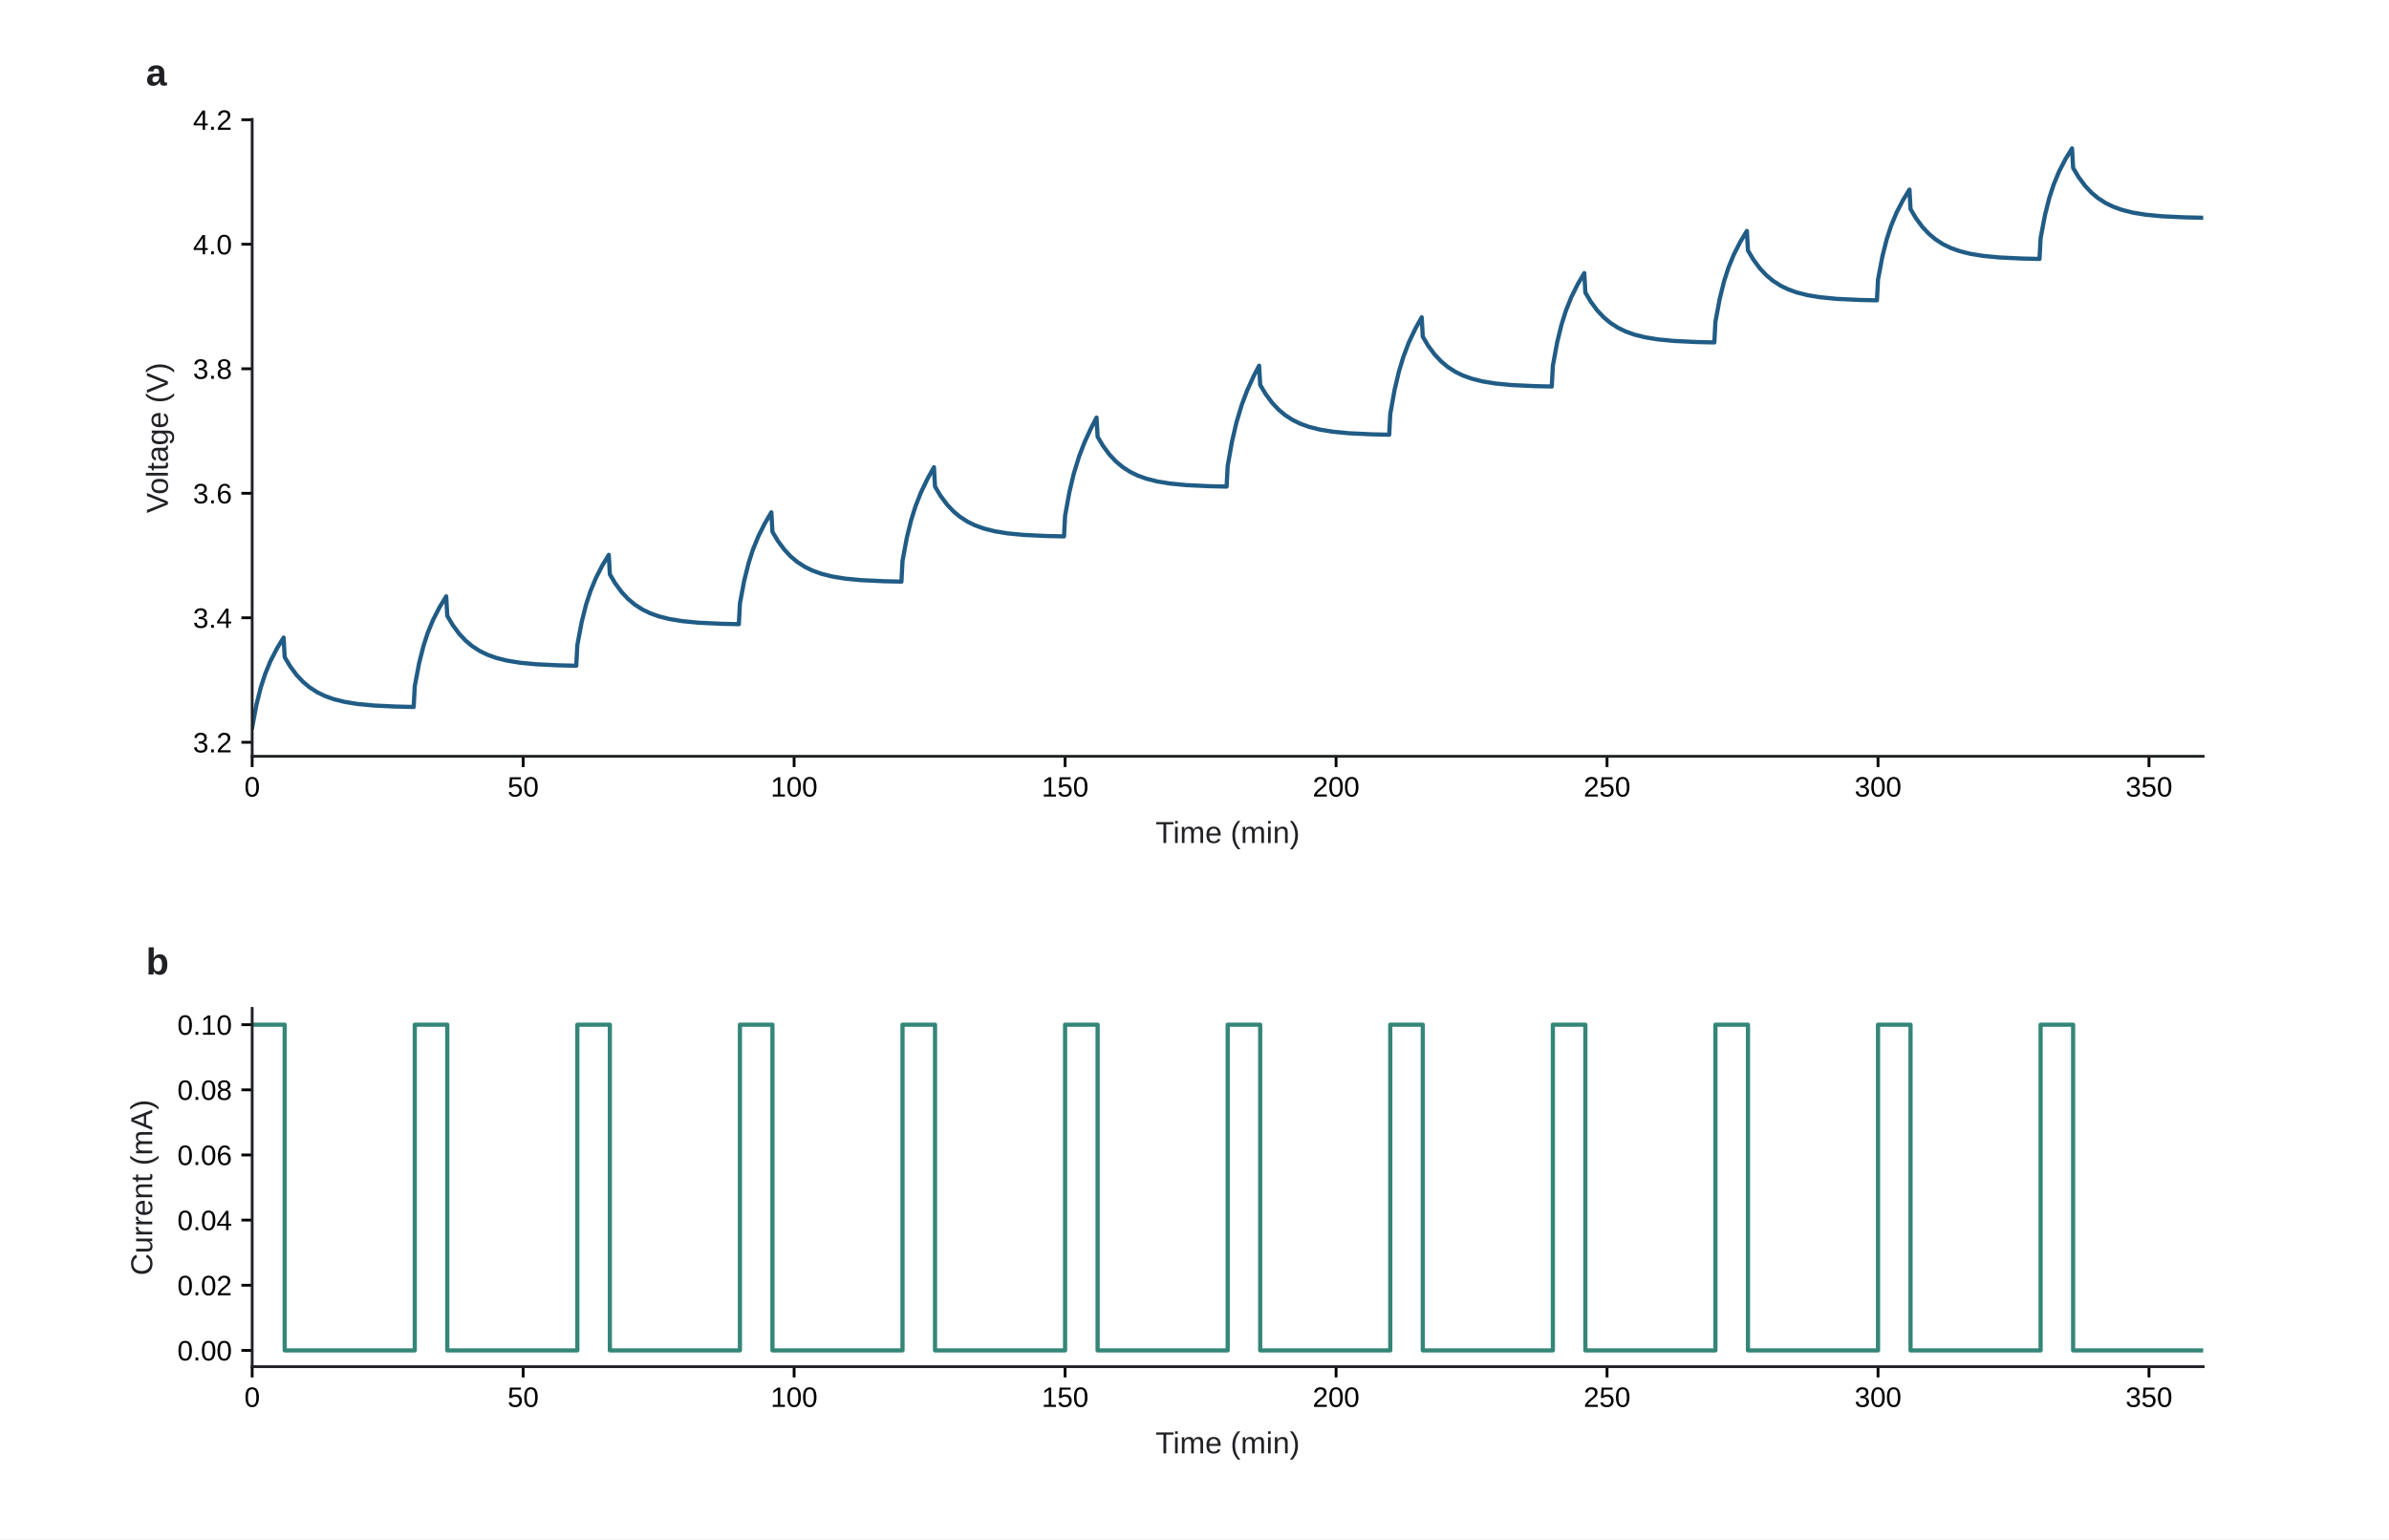
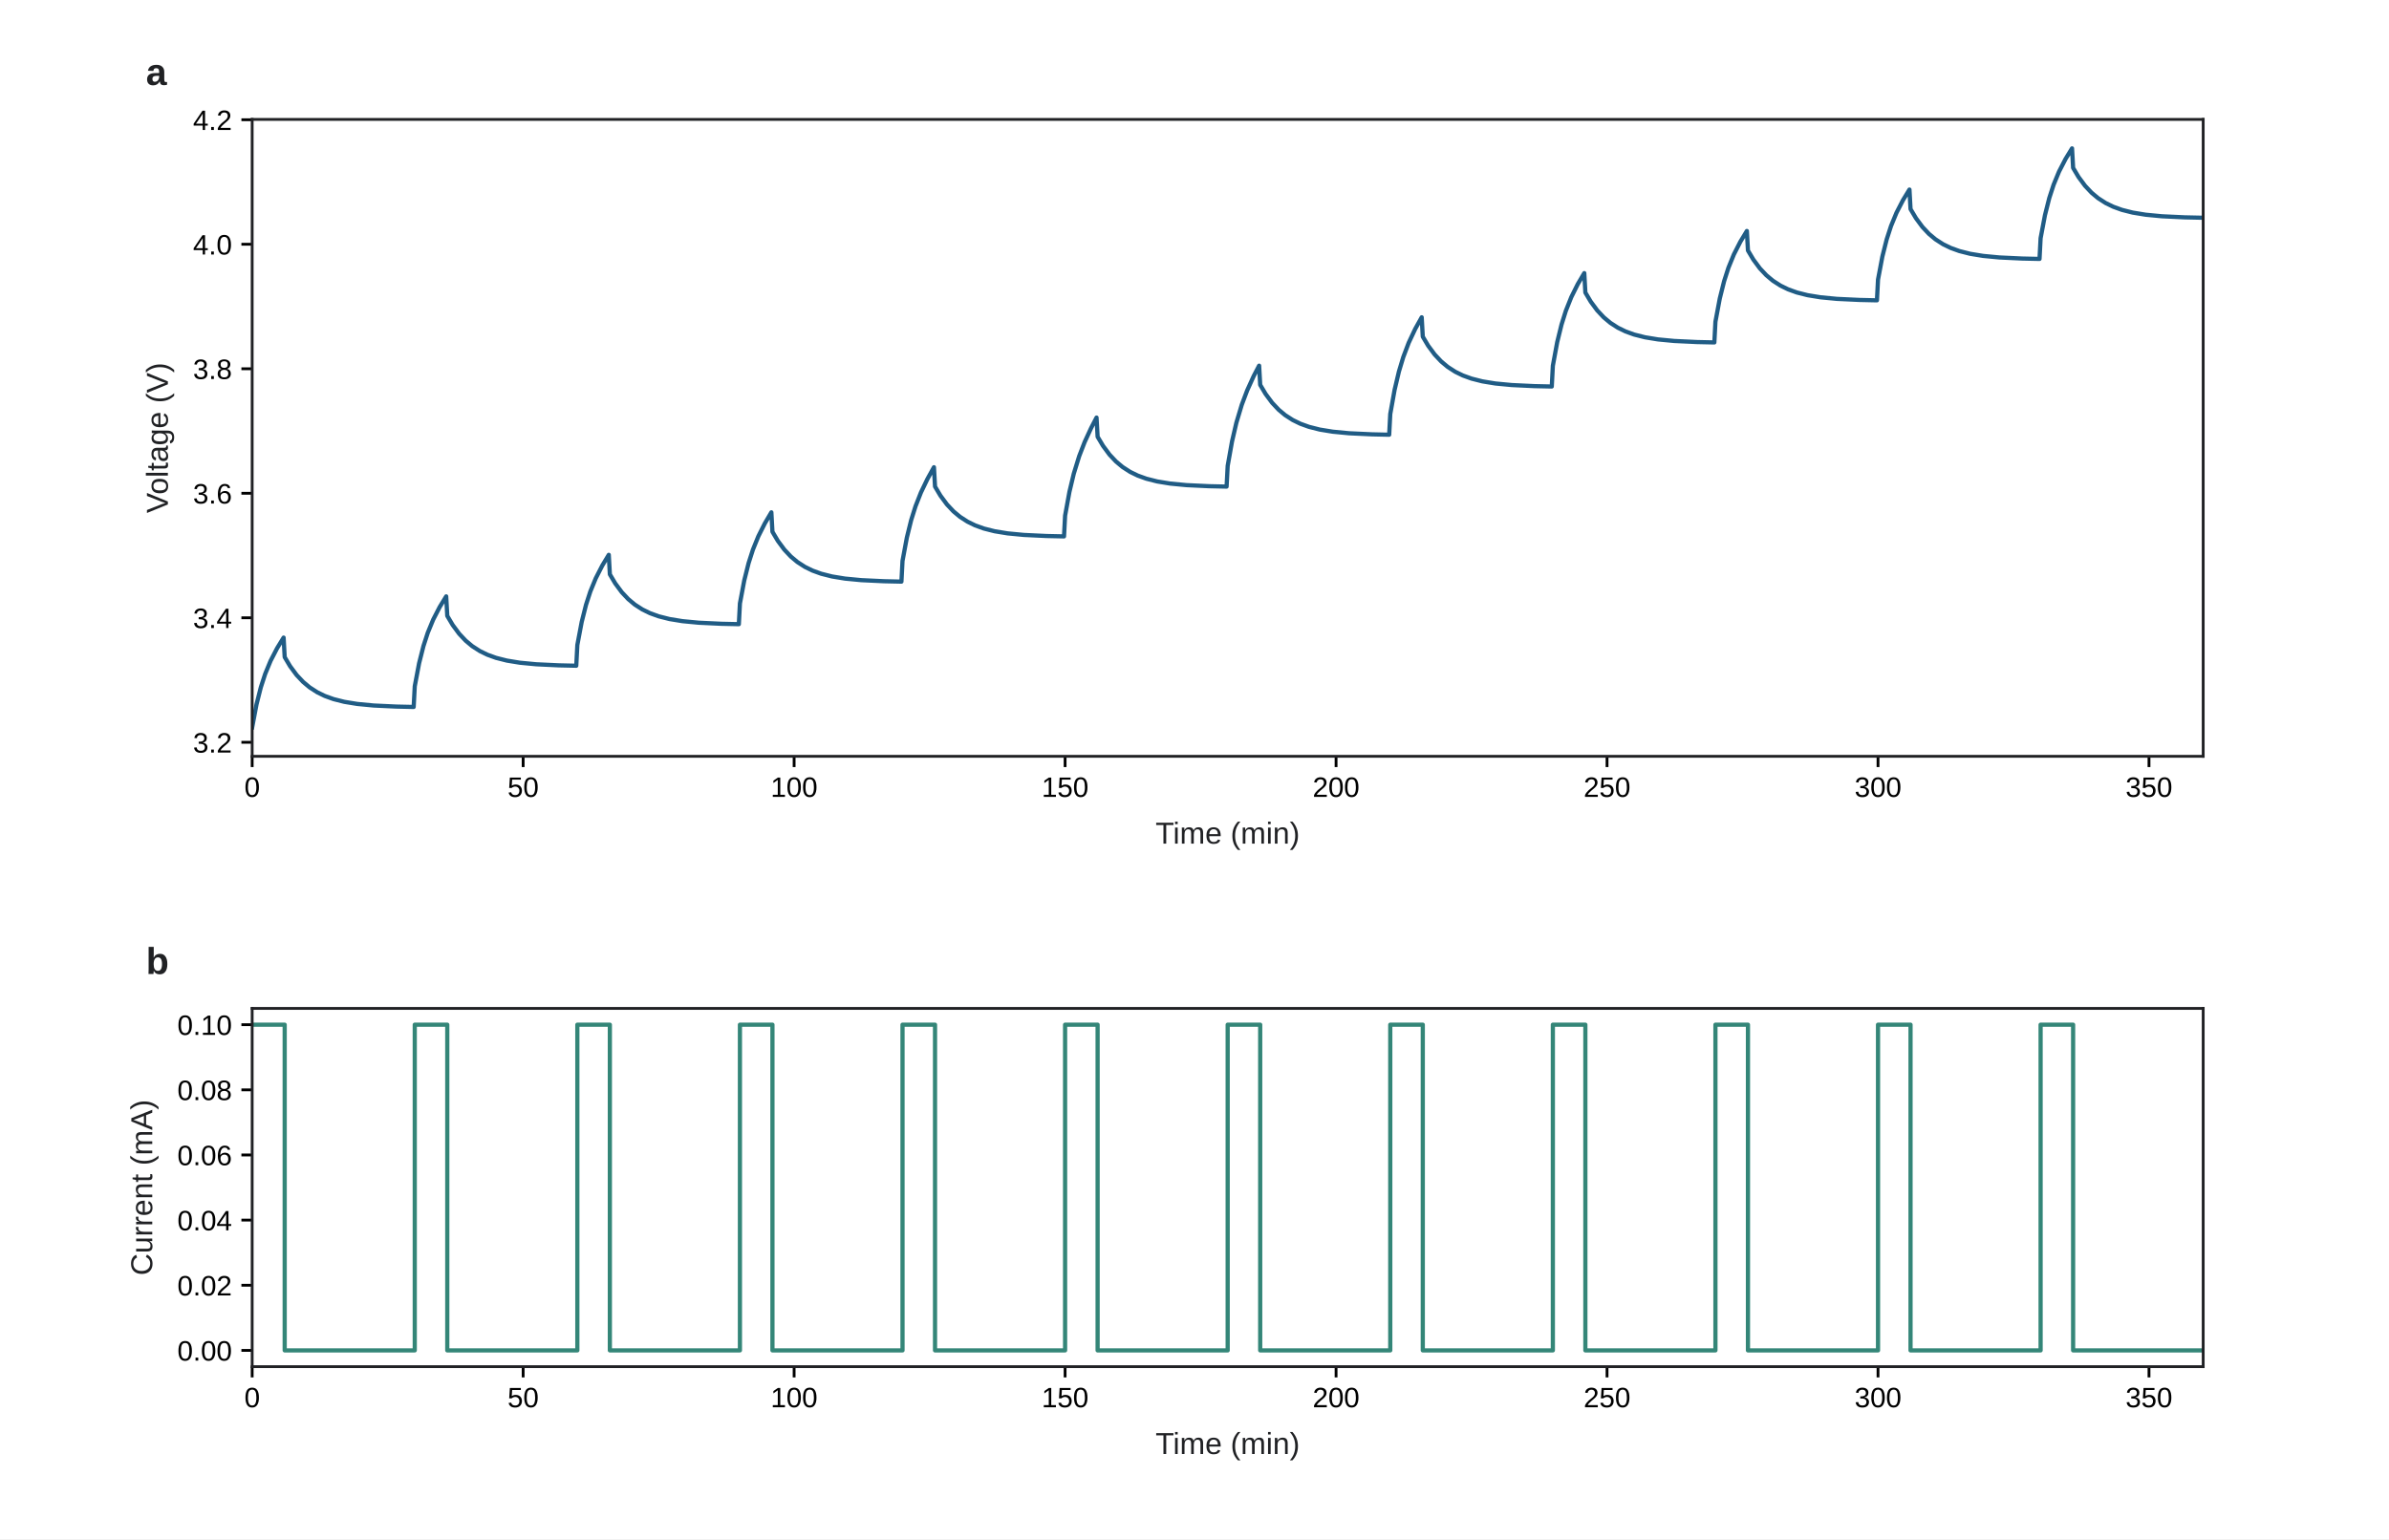
<svg xmlns="http://www.w3.org/2000/svg" xmlns:xlink="http://www.w3.org/1999/xlink" width="510.236pt" height="328.819pt" viewBox="0 0 510.236 328.819" version="1.1">
  <defs>
    <style type="text/css">*{stroke-linejoin: round; stroke-linecap: butt}</style>
  </defs>
  <g id="figure_1">
    <g id="patch_1">
      <path d="M 0 328.819  L 510.236 328.819  L 510.236 0  L 0 0  z " style="fill: #ffffff" />
    </g>
    <g id="axes_1">
      <g id="patch_2">
        <path d="M 53.858 161.575  L 470.551 161.575  L 470.551 25.512  L 53.858 25.512  z " style="fill: #ffffff" />
      </g>
      <g id="matplotlib.axis_1">
        <g id="xtick_1">
          <g id="line2d_1">
            <defs>
-               <path id="mb3bfec8f2f" d="M 0 0  L 0 2.3  " style="stroke: #000000; stroke-width: 0.6" />
+               <path id="mcdb034bc7c" d="M 0 0  L 0 2.3  " style="stroke: #000000; stroke-width: 0.6" />
            </defs>
            <g>
-               <use xlink:href="#mb3bfec8f2f" x="53.858" y="161.575" style="stroke: #000000; stroke-width: 0.6" />
+               <use xlink:href="#mcdb034bc7c" x="53.858" y="161.575" style="stroke: #000000; stroke-width: 0.6" />
            </g>
          </g>
          <g id="text_1">
-             <text style="font: 6px 'Arial'; text-anchor: middle" x="53.858" y="170.169" transform="rotate(-0 53.85827 170.1695)">0</text>
+             <text style="font-size: 6px; font-family: 'Arial'; text-anchor: middle" x="53.858" y="170.243" transform="rotate(-0 53.85827 170.243)">0</text>
          </g>
        </g>
        <g id="xtick_2">
          <g id="line2d_2">
            <g>
-               <use xlink:href="#mb3bfec8f2f" x="111.732" y="161.575" style="stroke: #000000; stroke-width: 0.6" />
+               <use xlink:href="#mcdb034bc7c" x="111.732" y="161.575" style="stroke: #000000; stroke-width: 0.6" />
            </g>
          </g>
          <g id="text_2">
-             <text style="font: 6px 'Arial'; text-anchor: middle" x="111.732" y="170.169" transform="rotate(-0 111.7323 170.1695)">50</text>
+             <text style="font-size: 6px; font-family: 'Arial'; text-anchor: middle" x="111.732" y="170.243" transform="rotate(-0 111.7323 170.243)">50</text>
          </g>
        </g>
        <g id="xtick_3">
          <g id="line2d_3">
            <g>
-               <use xlink:href="#mb3bfec8f2f" x="169.606" y="161.575" style="stroke: #000000; stroke-width: 0.6" />
+               <use xlink:href="#mcdb034bc7c" x="169.606" y="161.575" style="stroke: #000000; stroke-width: 0.6" />
            </g>
          </g>
          <g id="text_3">
-             <text style="font: 6px 'Arial'; text-anchor: middle" x="169.606" y="170.169" transform="rotate(-0 169.6063 170.1695)">100</text>
+             <text style="font-size: 6px; font-family: 'Arial'; text-anchor: middle" x="169.606" y="170.243" transform="rotate(-0 169.6063 170.243)">100</text>
          </g>
        </g>
        <g id="xtick_4">
          <g id="line2d_4">
            <g>
-               <use xlink:href="#mb3bfec8f2f" x="227.48" y="161.575" style="stroke: #000000; stroke-width: 0.6" />
+               <use xlink:href="#mcdb034bc7c" x="227.48" y="161.575" style="stroke: #000000; stroke-width: 0.6" />
            </g>
          </g>
          <g id="text_4">
-             <text style="font: 6px 'Arial'; text-anchor: middle" x="227.48" y="170.169" transform="rotate(-0 227.4803 170.1695)">150</text>
+             <text style="font-size: 6px; font-family: 'Arial'; text-anchor: middle" x="227.48" y="170.243" transform="rotate(-0 227.4803 170.243)">150</text>
          </g>
        </g>
        <g id="xtick_5">
          <g id="line2d_5">
            <g>
-               <use xlink:href="#mb3bfec8f2f" x="285.354" y="161.575" style="stroke: #000000; stroke-width: 0.6" />
+               <use xlink:href="#mcdb034bc7c" x="285.354" y="161.575" style="stroke: #000000; stroke-width: 0.6" />
            </g>
          </g>
          <g id="text_5">
-             <text style="font: 6px 'Arial'; text-anchor: middle" x="285.354" y="170.169" transform="rotate(-0 285.3543 170.1695)">200</text>
+             <text style="font-size: 6px; font-family: 'Arial'; text-anchor: middle" x="285.354" y="170.243" transform="rotate(-0 285.3543 170.243)">200</text>
          </g>
        </g>
        <g id="xtick_6">
          <g id="line2d_6">
            <g>
-               <use xlink:href="#mb3bfec8f2f" x="343.228" y="161.575" style="stroke: #000000; stroke-width: 0.6" />
+               <use xlink:href="#mcdb034bc7c" x="343.228" y="161.575" style="stroke: #000000; stroke-width: 0.6" />
            </g>
          </g>
          <g id="text_6">
-             <text style="font: 6px 'Arial'; text-anchor: middle" x="343.228" y="170.169" transform="rotate(-0 343.2283 170.1695)">250</text>
+             <text style="font-size: 6px; font-family: 'Arial'; text-anchor: middle" x="343.228" y="170.243" transform="rotate(-0 343.2283 170.243)">250</text>
          </g>
        </g>
        <g id="xtick_7">
          <g id="line2d_7">
            <g>
-               <use xlink:href="#mb3bfec8f2f" x="401.102" y="161.575" style="stroke: #000000; stroke-width: 0.6" />
+               <use xlink:href="#mcdb034bc7c" x="401.102" y="161.575" style="stroke: #000000; stroke-width: 0.6" />
            </g>
          </g>
          <g id="text_7">
-             <text style="font: 6px 'Arial'; text-anchor: middle" x="401.102" y="170.169" transform="rotate(-0 401.1024 170.1695)">300</text>
+             <text style="font-size: 6px; font-family: 'Arial'; text-anchor: middle" x="401.102" y="170.243" transform="rotate(-0 401.1024 170.243)">300</text>
          </g>
        </g>
        <g id="xtick_8">
          <g id="line2d_8">
            <g>
-               <use xlink:href="#mb3bfec8f2f" x="458.976" y="161.575" style="stroke: #000000; stroke-width: 0.6" />
+               <use xlink:href="#mcdb034bc7c" x="458.976" y="161.575" style="stroke: #000000; stroke-width: 0.6" />
            </g>
          </g>
          <g id="text_8">
-             <text style="font: 6px 'Arial'; text-anchor: middle" x="458.976" y="170.169" transform="rotate(-0 458.9764 170.1695)">350</text>
+             <text style="font-size: 6px; font-family: 'Arial'; text-anchor: middle" x="458.976" y="170.243" transform="rotate(-0 458.9764 170.243)">350</text>
          </g>
        </g>
        <g id="text_9">
-           <text style="fill: #202124; font: 6.5px 'Arial'; text-anchor: middle" x="262.205" y="180.094" transform="rotate(-0 262.2047 180.0938)">Time (min)</text>
+           <text style="font-size: 6.5px; font-family: 'Arial'; text-anchor: middle; fill: #202124" x="262.205" y="180.238" transform="rotate(-0 262.2047 180.2378)">Time (min)</text>
        </g>
      </g>
      <g id="matplotlib.axis_2">
        <g id="ytick_1">
          <g id="line2d_9">
            <defs>
-               <path id="m5981d18e44" d="M 0 0  L -2.3 0  " style="stroke: #000000; stroke-width: 0.6" />
+               <path id="m01979f5789" d="M 0 0  L -2.3 0  " style="stroke: #000000; stroke-width: 0.6" />
            </defs>
            <g>
-               <use xlink:href="#m5981d18e44" x="53.858" y="158.586" style="stroke: #000000; stroke-width: 0.6" />
+               <use xlink:href="#m01979f5789" x="53.858" y="158.586" style="stroke: #000000; stroke-width: 0.6" />
            </g>
          </g>
          <g id="text_10">
-             <text style="font: 6px 'Arial'; text-anchor: end" x="49.558" y="160.733" transform="rotate(-0 49.55827 160.7335)">3.2</text>
+             <text style="font-size: 6px; font-family: 'Arial'; text-anchor: end" x="49.558" y="160.77" transform="rotate(-0 49.55827 160.7702)">3.2</text>
          </g>
        </g>
        <g id="ytick_2">
          <g id="line2d_10">
            <g>
-               <use xlink:href="#m5981d18e44" x="53.858" y="131.986" style="stroke: #000000; stroke-width: 0.6" />
+               <use xlink:href="#m01979f5789" x="53.858" y="131.986" style="stroke: #000000; stroke-width: 0.6" />
            </g>
          </g>
          <g id="text_11">
-             <text style="font: 6px 'Arial'; text-anchor: end" x="49.558" y="134.133" transform="rotate(-0 49.55827 134.1334)">3.4</text>
+             <text style="font-size: 6px; font-family: 'Arial'; text-anchor: end" x="49.558" y="134.17" transform="rotate(-0 49.55827 134.1701)">3.4</text>
          </g>
        </g>
        <g id="ytick_3">
          <g id="line2d_11">
            <g>
-               <use xlink:href="#m5981d18e44" x="53.858" y="105.386" style="stroke: #000000; stroke-width: 0.6" />
+               <use xlink:href="#m01979f5789" x="53.858" y="105.386" style="stroke: #000000; stroke-width: 0.6" />
            </g>
          </g>
          <g id="text_12">
-             <text style="font: 6px 'Arial'; text-anchor: end" x="49.558" y="107.533" transform="rotate(-0 49.55827 107.5333)">3.6</text>
+             <text style="font-size: 6px; font-family: 'Arial'; text-anchor: end" x="49.558" y="107.57" transform="rotate(-0 49.55827 107.57)">3.6</text>
          </g>
        </g>
        <g id="ytick_4">
          <g id="line2d_12">
            <g>
-               <use xlink:href="#m5981d18e44" x="53.858" y="78.786" style="stroke: #000000; stroke-width: 0.6" />
+               <use xlink:href="#m01979f5789" x="53.858" y="78.786" style="stroke: #000000; stroke-width: 0.6" />
            </g>
          </g>
          <g id="text_13">
-             <text style="font: 6px 'Arial'; text-anchor: end" x="49.558" y="80.933" transform="rotate(-0 49.55827 80.93315)">3.8</text>
+             <text style="font-size: 6px; font-family: 'Arial'; text-anchor: end" x="49.558" y="80.97" transform="rotate(-0 49.55827 80.96989)">3.8</text>
          </g>
        </g>
        <g id="ytick_5">
          <g id="line2d_13">
            <g>
-               <use xlink:href="#m5981d18e44" x="53.858" y="52.186" style="stroke: #000000; stroke-width: 0.6" />
+               <use xlink:href="#m01979f5789" x="53.858" y="52.186" style="stroke: #000000; stroke-width: 0.6" />
            </g>
          </g>
          <g id="text_14">
-             <text style="font: 6px 'Arial'; text-anchor: end" x="49.558" y="54.333" transform="rotate(-0 49.55827 54.33304)">4.0</text>
+             <text style="font-size: 6px; font-family: 'Arial'; text-anchor: end" x="49.558" y="54.37" transform="rotate(-0 49.55827 54.36978)">4.0</text>
          </g>
        </g>
        <g id="ytick_6">
          <g id="line2d_14">
            <g>
-               <use xlink:href="#m5981d18e44" x="53.858" y="25.586" style="stroke: #000000; stroke-width: 0.6" />
+               <use xlink:href="#m01979f5789" x="53.858" y="25.586" style="stroke: #000000; stroke-width: 0.6" />
            </g>
          </g>
          <g id="text_15">
-             <text style="font: 6px 'Arial'; text-anchor: end" x="49.558" y="27.733" transform="rotate(-0 49.55827 27.73293)">4.2</text>
+             <text style="font-size: 6px; font-family: 'Arial'; text-anchor: end" x="49.558" y="27.77" transform="rotate(-0 49.55827 27.76967)">4.2</text>
          </g>
        </g>
        <g id="text_16">
-           <text style="fill: #202124; font: 6.5px 'Arial'; text-anchor: middle" x="35.85" y="93.543" transform="rotate(-90 35.85022 93.54331)">Voltage (V)</text>
+           <text style="font-size: 6.5px; font-family: 'Arial'; text-anchor: middle; fill: #202124" x="35.85" y="93.543" transform="rotate(-90 35.85022 93.54331)">Voltage (V)</text>
        </g>
      </g>
      <g id="line2d_15">
-         <path d="M 53.858 155.39  L 54.784 150.492  L 55.71 146.822  L 56.636 143.976  L 57.794 141.172  L 59.183 138.483  L 60.572 136.213  L 60.803 140.383  L 61.961 142.33  L 63.35 144.206  L 64.739 145.683  L 66.128 146.844  L 67.748 147.889  L 69.369 148.68  L 71.22 149.349  L 73.535 149.935  L 76.313 150.388  L 79.786 150.721  L 84.647 150.95  L 88.351 151.033  L 88.583 146.603  L 89.509 141.703  L 90.435 138.032  L 91.361 135.183  L 92.518 132.376  L 93.907 129.682  L 95.296 127.406  L 95.528 131.574  L 96.685 133.521  L 98.074 135.398  L 99.463 136.874  L 100.852 138.035  L 102.472 139.081  L 104.093 139.871  L 105.945 140.541  L 108.26 141.126  L 111.038 141.58  L 114.51 141.912  L 119.372 142.142  L 123.076 142.224  L 123.307 137.794  L 124.233 132.889  L 125.159 129.212  L 126.085 126.356  L 127.243 123.538  L 128.631 120.828  L 130.02 118.532  L 130.252 122.696  L 131.409 124.644  L 132.798 126.52  L 134.187 127.996  L 135.576 129.158  L 137.197 130.203  L 138.817 130.993  L 140.669 131.663  L 142.984 132.248  L 145.762 132.702  L 149.235 133.034  L 154.096 133.264  L 157.8 133.346  L 158.031 128.916  L 158.957 123.995  L 159.883 120.298  L 160.809 117.419  L 161.967 114.568  L 163.356 111.808  L 164.745 109.451  L 164.976 113.604  L 166.134 115.552  L 167.523 117.428  L 168.912 118.904  L 170.301 120.066  L 171.921 121.111  L 173.542 121.901  L 175.394 122.571  L 177.709 123.156  L 180.487 123.61  L 183.959 123.942  L 188.82 124.172  L 192.524 124.255  L 192.756 119.825  L 193.682 114.853  L 194.608 111.099  L 195.534 108.157  L 196.691 105.213  L 198.08 102.324  L 199.469 99.817  L 199.701 103.943  L 200.858 105.89  L 202.247 107.767  L 203.636 109.243  L 205.025 110.404  L 206.646 111.45  L 208.266 112.24  L 210.118 112.91  L 212.433 113.495  L 215.211 113.949  L 218.683 114.281  L 223.545 114.511  L 227.249 114.593  L 227.48 110.163  L 228.406 105.078  L 229.332 101.202  L 230.49 97.453  L 231.647 94.461  L 233.036 91.447  L 234.194 89.209  L 234.425 93.303  L 235.583 95.25  L 236.972 97.127  L 238.361 98.603  L 239.75 99.764  L 241.37 100.81  L 242.991 101.6  L 244.843 102.27  L 247.157 102.855  L 249.935 103.309  L 253.408 103.641  L 258.269 103.871  L 261.973 103.953  L 262.205 99.523  L 263.131 94.315  L 264.057 90.329  L 265.214 86.469  L 266.372 83.4  L 267.761 80.345  L 268.918 78.12  L 269.15 82.222  L 270.307 84.169  L 271.696 86.045  L 273.085 87.522  L 274.474 88.683  L 276.094 89.728  L 277.715 90.519  L 279.567 91.188  L 281.882 91.774  L 284.66 92.227  L 288.132 92.56  L 292.994 92.789  L 296.698 92.872  L 296.929 88.442  L 297.855 83.28  L 298.781 79.365  L 299.707 76.293  L 300.865 73.234  L 302.254 70.278  L 303.643 67.785  L 303.874 71.921  L 305.031 73.868  L 306.42 75.745  L 307.809 77.221  L 309.198 78.382  L 310.819 79.428  L 312.439 80.218  L 314.291 80.887  L 316.606 81.473  L 319.384 81.927  L 322.857 82.259  L 327.718 82.489  L 331.422 82.571  L 331.654 78.141  L 332.58 73.117  L 333.506 69.338  L 334.431 66.395  L 335.589 63.488  L 336.978 60.697  L 338.367 58.346  L 338.598 62.504  L 339.756 64.451  L 341.145 66.328  L 342.534 67.804  L 343.923 68.965  L 345.543 70.011  L 347.164 70.801  L 349.016 71.471  L 351.331 72.056  L 354.109 72.51  L 357.581 72.842  L 362.443 73.072  L 366.146 73.154  L 366.378 68.724  L 367.304 63.782  L 368.23 60.075  L 369.156 57.197  L 370.313 54.359  L 371.702 51.638  L 373.091 49.344  L 373.323 53.51  L 374.48 55.458  L 375.869 57.334  L 377.258 58.81  L 378.647 59.972  L 380.268 61.017  L 381.888 61.807  L 383.74 62.477  L 386.055 63.062  L 388.833 63.516  L 392.306 63.848  L 397.167 64.078  L 400.871 64.161  L 401.102 59.731  L 402.028 54.819  L 402.954 51.138  L 403.88 48.283  L 405.038 45.469  L 406.427 42.771  L 407.816 40.496  L 408.047 44.665  L 409.205 46.612  L 410.594 48.489  L 411.983 49.965  L 413.372 51.126  L 414.992 52.172  L 416.613 52.962  L 418.465 53.631  L 420.78 54.217  L 423.557 54.671  L 427.03 55.003  L 431.891 55.233  L 435.595 55.315  L 435.827 50.885  L 436.753 45.983  L 437.679 42.311  L 438.605 39.463  L 439.762 36.657  L 441.151 33.966  L 442.54 31.696  L 442.772 35.866  L 443.929 37.814  L 445.318 39.69  L 446.707 41.166  L 448.096 42.328  L 449.717 43.373  L 451.337 44.163  L 453.189 44.833  L 455.504 45.418  L 458.282 45.872  L 461.754 46.204  L 466.616 46.434  L 470.551 46.52  L 470.551 46.52  " clip-path="url(#paf73c6182d)" style="fill: none; stroke: #205c85; stroke-width: 0.9; stroke-linecap: square" />
+         <path d="M 53.858 155.39  L 54.784 150.492  L 55.71 146.822  L 56.636 143.976  L 57.794 141.172  L 59.183 138.483  L 60.572 136.213  L 60.803 140.383  L 61.961 142.33  L 63.35 144.206  L 64.739 145.683  L 66.128 146.844  L 67.748 147.889  L 69.369 148.68  L 71.22 149.349  L 73.535 149.935  L 76.313 150.388  L 79.786 150.721  L 84.647 150.95  L 88.351 151.033  L 88.583 146.603  L 89.509 141.703  L 90.435 138.032  L 91.361 135.183  L 92.518 132.376  L 93.907 129.682  L 95.296 127.406  L 95.528 131.574  L 96.685 133.521  L 98.074 135.398  L 99.463 136.874  L 100.852 138.035  L 102.472 139.081  L 104.093 139.871  L 105.945 140.541  L 108.26 141.126  L 111.038 141.58  L 114.51 141.912  L 119.372 142.142  L 123.076 142.224  L 123.307 137.794  L 124.233 132.889  L 125.159 129.212  L 126.085 126.356  L 127.243 123.538  L 128.631 120.828  L 130.02 118.532  L 130.252 122.696  L 131.409 124.644  L 132.798 126.52  L 134.187 127.996  L 135.576 129.158  L 137.197 130.203  L 138.817 130.993  L 140.669 131.663  L 142.984 132.248  L 145.762 132.702  L 149.235 133.034  L 154.096 133.264  L 157.8 133.346  L 158.031 128.916  L 158.957 123.995  L 159.883 120.298  L 160.809 117.419  L 161.967 114.568  L 163.356 111.808  L 164.745 109.451  L 164.976 113.604  L 166.134 115.552  L 167.523 117.428  L 168.912 118.904  L 170.301 120.066  L 171.921 121.111  L 173.542 121.901  L 175.394 122.571  L 177.709 123.156  L 180.487 123.61  L 183.959 123.942  L 188.82 124.172  L 192.524 124.255  L 192.756 119.825  L 193.682 114.853  L 194.608 111.099  L 195.534 108.157  L 196.691 105.213  L 198.08 102.324  L 199.469 99.817  L 199.701 103.943  L 200.858 105.89  L 202.247 107.767  L 203.636 109.243  L 205.025 110.404  L 206.646 111.45  L 208.266 112.24  L 210.118 112.91  L 212.433 113.495  L 215.211 113.949  L 218.683 114.281  L 223.545 114.511  L 227.249 114.593  L 227.48 110.163  L 228.406 105.078  L 229.332 101.202  L 230.49 97.453  L 231.647 94.461  L 233.036 91.447  L 234.194 89.209  L 234.425 93.303  L 235.583 95.25  L 236.972 97.127  L 238.361 98.603  L 239.75 99.764  L 241.37 100.81  L 242.991 101.6  L 244.843 102.27  L 247.157 102.855  L 249.935 103.309  L 253.408 103.641  L 258.269 103.871  L 261.973 103.953  L 262.205 99.523  L 263.131 94.315  L 264.057 90.329  L 265.214 86.469  L 266.372 83.4  L 267.761 80.345  L 268.918 78.12  L 269.15 82.222  L 270.307 84.169  L 271.696 86.045  L 273.085 87.522  L 274.474 88.683  L 276.094 89.728  L 277.715 90.519  L 279.567 91.188  L 281.882 91.774  L 284.66 92.227  L 288.132 92.56  L 292.994 92.789  L 296.698 92.872  L 296.929 88.442  L 297.855 83.28  L 298.781 79.365  L 299.707 76.293  L 300.865 73.234  L 302.254 70.278  L 303.643 67.785  L 303.874 71.921  L 305.031 73.868  L 306.42 75.745  L 307.809 77.221  L 309.198 78.382  L 310.819 79.428  L 312.439 80.218  L 314.291 80.887  L 316.606 81.473  L 319.384 81.927  L 322.857 82.259  L 327.718 82.489  L 331.422 82.571  L 331.654 78.141  L 332.58 73.117  L 333.506 69.338  L 334.431 66.395  L 335.589 63.488  L 336.978 60.697  L 338.367 58.346  L 338.598 62.504  L 339.756 64.451  L 341.145 66.328  L 342.534 67.804  L 343.923 68.965  L 345.543 70.011  L 347.164 70.801  L 349.016 71.471  L 351.331 72.056  L 354.109 72.51  L 357.581 72.842  L 362.443 73.072  L 366.146 73.154  L 366.378 68.724  L 367.304 63.782  L 368.23 60.075  L 369.156 57.197  L 370.313 54.359  L 371.702 51.638  L 373.091 49.344  L 373.323 53.51  L 374.48 55.458  L 375.869 57.334  L 377.258 58.81  L 378.647 59.972  L 380.268 61.017  L 381.888 61.807  L 383.74 62.477  L 386.055 63.062  L 388.833 63.516  L 392.306 63.848  L 397.167 64.078  L 400.871 64.161  L 401.102 59.731  L 402.028 54.819  L 402.954 51.138  L 403.88 48.283  L 405.038 45.469  L 406.427 42.771  L 407.816 40.496  L 408.047 44.665  L 409.205 46.612  L 410.594 48.489  L 411.983 49.965  L 413.372 51.126  L 414.992 52.172  L 416.613 52.962  L 418.465 53.631  L 420.78 54.217  L 423.557 54.671  L 427.03 55.003  L 431.891 55.233  L 435.595 55.315  L 435.827 50.885  L 436.753 45.983  L 437.679 42.311  L 438.605 39.463  L 439.762 36.657  L 441.151 33.966  L 442.54 31.696  L 442.772 35.866  L 443.929 37.814  L 445.318 39.69  L 446.707 41.166  L 448.096 42.328  L 449.717 43.373  L 451.337 44.163  L 453.189 44.833  L 455.504 45.418  L 458.282 45.872  L 461.754 46.204  L 466.616 46.434  L 470.551 46.52  L 470.551 46.52  " clip-path="url(#p45a830c274)" style="fill: none; stroke: #205c85; stroke-width: 0.9; stroke-linecap: square" />
      </g>
      <g id="patch_3">
        <path d="M 53.858 161.575  L 53.858 25.512  " style="fill: none; stroke: #202124; stroke-width: 0.6; stroke-linejoin: miter; stroke-linecap: square" />
      </g>
      <g id="patch_4">
+         <path d="M 470.551 161.575  L 470.551 25.512  " style="fill: none; stroke: #202124; stroke-width: 0.6; stroke-linejoin: miter; stroke-linecap: square" />
+       </g>
+       <g id="patch_5">
        <path d="M 53.858 161.575  L 470.551 161.575  " style="fill: none; stroke: #202124; stroke-width: 0.6; stroke-linejoin: miter; stroke-linecap: square" />
      </g>
+       <g id="patch_6">
+         <path d="M 53.858 25.512  L 470.551 25.512  " style="fill: none; stroke: #202124; stroke-width: 0.6; stroke-linejoin: miter; stroke-linecap: square" />
+       </g>
    </g>
    <g id="axes_2">
-       <g id="patch_5">
+       <g id="patch_7">
        <path d="M 53.858 291.969  L 470.551 291.969  L 470.551 215.433  L 53.858 215.433  z " style="fill: #ffffff" />
      </g>
      <g id="matplotlib.axis_3">
        <g id="xtick_9">
          <g id="line2d_16">
            <g>
-               <use xlink:href="#mb3bfec8f2f" x="53.858" y="291.969" style="stroke: #000000; stroke-width: 0.6" />
+               <use xlink:href="#mcdb034bc7c" x="53.858" y="291.969" style="stroke: #000000; stroke-width: 0.6" />
            </g>
          </g>
          <g id="text_17">
-             <text style="font: 6px 'Arial'; text-anchor: middle" x="53.858" y="300.563" transform="rotate(-0 53.85827 300.5632)">0</text>
+             <text style="font-size: 6px; font-family: 'Arial'; text-anchor: middle" x="53.858" y="300.637" transform="rotate(-0 53.85827 300.6367)">0</text>
          </g>
        </g>
        <g id="xtick_10">
          <g id="line2d_17">
            <g>
-               <use xlink:href="#mb3bfec8f2f" x="111.732" y="291.969" style="stroke: #000000; stroke-width: 0.6" />
+               <use xlink:href="#mcdb034bc7c" x="111.732" y="291.969" style="stroke: #000000; stroke-width: 0.6" />
            </g>
          </g>
          <g id="text_18">
-             <text style="font: 6px 'Arial'; text-anchor: middle" x="111.732" y="300.563" transform="rotate(-0 111.7323 300.5632)">50</text>
+             <text style="font-size: 6px; font-family: 'Arial'; text-anchor: middle" x="111.732" y="300.637" transform="rotate(-0 111.7323 300.6367)">50</text>
          </g>
        </g>
        <g id="xtick_11">
          <g id="line2d_18">
            <g>
-               <use xlink:href="#mb3bfec8f2f" x="169.606" y="291.969" style="stroke: #000000; stroke-width: 0.6" />
+               <use xlink:href="#mcdb034bc7c" x="169.606" y="291.969" style="stroke: #000000; stroke-width: 0.6" />
            </g>
          </g>
          <g id="text_19">
-             <text style="font: 6px 'Arial'; text-anchor: middle" x="169.606" y="300.563" transform="rotate(-0 169.6063 300.5632)">100</text>
+             <text style="font-size: 6px; font-family: 'Arial'; text-anchor: middle" x="169.606" y="300.637" transform="rotate(-0 169.6063 300.6367)">100</text>
          </g>
        </g>
        <g id="xtick_12">
          <g id="line2d_19">
            <g>
-               <use xlink:href="#mb3bfec8f2f" x="227.48" y="291.969" style="stroke: #000000; stroke-width: 0.6" />
+               <use xlink:href="#mcdb034bc7c" x="227.48" y="291.969" style="stroke: #000000; stroke-width: 0.6" />
            </g>
          </g>
          <g id="text_20">
-             <text style="font: 6px 'Arial'; text-anchor: middle" x="227.48" y="300.563" transform="rotate(-0 227.4803 300.5632)">150</text>
+             <text style="font-size: 6px; font-family: 'Arial'; text-anchor: middle" x="227.48" y="300.637" transform="rotate(-0 227.4803 300.6367)">150</text>
          </g>
        </g>
        <g id="xtick_13">
          <g id="line2d_20">
            <g>
-               <use xlink:href="#mb3bfec8f2f" x="285.354" y="291.969" style="stroke: #000000; stroke-width: 0.6" />
+               <use xlink:href="#mcdb034bc7c" x="285.354" y="291.969" style="stroke: #000000; stroke-width: 0.6" />
            </g>
          </g>
          <g id="text_21">
-             <text style="font: 6px 'Arial'; text-anchor: middle" x="285.354" y="300.563" transform="rotate(-0 285.3543 300.5632)">200</text>
+             <text style="font-size: 6px; font-family: 'Arial'; text-anchor: middle" x="285.354" y="300.637" transform="rotate(-0 285.3543 300.6367)">200</text>
          </g>
        </g>
        <g id="xtick_14">
          <g id="line2d_21">
            <g>
-               <use xlink:href="#mb3bfec8f2f" x="343.228" y="291.969" style="stroke: #000000; stroke-width: 0.6" />
+               <use xlink:href="#mcdb034bc7c" x="343.228" y="291.969" style="stroke: #000000; stroke-width: 0.6" />
            </g>
          </g>
          <g id="text_22">
-             <text style="font: 6px 'Arial'; text-anchor: middle" x="343.228" y="300.563" transform="rotate(-0 343.2283 300.5632)">250</text>
+             <text style="font-size: 6px; font-family: 'Arial'; text-anchor: middle" x="343.228" y="300.637" transform="rotate(-0 343.2283 300.6367)">250</text>
          </g>
        </g>
        <g id="xtick_15">
          <g id="line2d_22">
            <g>
-               <use xlink:href="#mb3bfec8f2f" x="401.102" y="291.969" style="stroke: #000000; stroke-width: 0.6" />
+               <use xlink:href="#mcdb034bc7c" x="401.102" y="291.969" style="stroke: #000000; stroke-width: 0.6" />
            </g>
          </g>
          <g id="text_23">
-             <text style="font: 6px 'Arial'; text-anchor: middle" x="401.102" y="300.563" transform="rotate(-0 401.1024 300.5632)">300</text>
+             <text style="font-size: 6px; font-family: 'Arial'; text-anchor: middle" x="401.102" y="300.637" transform="rotate(-0 401.1024 300.6367)">300</text>
          </g>
        </g>
        <g id="xtick_16">
          <g id="line2d_23">
            <g>
-               <use xlink:href="#mb3bfec8f2f" x="458.976" y="291.969" style="stroke: #000000; stroke-width: 0.6" />
+               <use xlink:href="#mcdb034bc7c" x="458.976" y="291.969" style="stroke: #000000; stroke-width: 0.6" />
            </g>
          </g>
          <g id="text_24">
-             <text style="font: 6px 'Arial'; text-anchor: middle" x="458.976" y="300.563" transform="rotate(-0 458.9764 300.5632)">350</text>
+             <text style="font-size: 6px; font-family: 'Arial'; text-anchor: middle" x="458.976" y="300.637" transform="rotate(-0 458.9764 300.6367)">350</text>
          </g>
        </g>
        <g id="text_25">
-           <text style="fill: #202124; font: 6.5px 'Arial'; text-anchor: middle" x="262.205" y="310.487" transform="rotate(-0 262.2047 310.4875)">Time (min)</text>
+           <text style="font-size: 6.5px; font-family: 'Arial'; text-anchor: middle; fill: #202124" x="262.205" y="310.632" transform="rotate(-0 262.2047 310.6315)">Time (min)</text>
        </g>
      </g>
      <g id="matplotlib.axis_4">
        <g id="ytick_7">
          <g id="line2d_24">
            <g>
-               <use xlink:href="#m5981d18e44" x="53.858" y="288.49" style="stroke: #000000; stroke-width: 0.6" />
+               <use xlink:href="#m01979f5789" x="53.858" y="288.49" style="stroke: #000000; stroke-width: 0.6" />
            </g>
          </g>
          <g id="text_26">
-             <text style="font: 6px 'Arial'; text-anchor: end" x="49.558" y="290.637" transform="rotate(-0 49.55827 290.637)">0.00</text>
+             <text style="font-size: 6px; font-family: 'Arial'; text-anchor: end" x="49.558" y="290.674" transform="rotate(-0 49.55827 290.6737)">0.00</text>
          </g>
        </g>
        <g id="ytick_8">
          <g id="line2d_25">
            <g>
-               <use xlink:href="#m5981d18e44" x="53.858" y="274.574" style="stroke: #000000; stroke-width: 0.6" />
+               <use xlink:href="#m01979f5789" x="53.858" y="274.574" style="stroke: #000000; stroke-width: 0.6" />
            </g>
          </g>
          <g id="text_27">
-             <text style="font: 6px 'Arial'; text-anchor: end" x="49.558" y="276.721" transform="rotate(-0 49.55827 276.7214)">0.02</text>
+             <text style="font-size: 6px; font-family: 'Arial'; text-anchor: end" x="49.558" y="276.758" transform="rotate(-0 49.55827 276.7582)">0.02</text>
          </g>
        </g>
        <g id="ytick_9">
          <g id="line2d_26">
            <g>
-               <use xlink:href="#m5981d18e44" x="53.858" y="260.659" style="stroke: #000000; stroke-width: 0.6" />
+               <use xlink:href="#m01979f5789" x="53.858" y="260.659" style="stroke: #000000; stroke-width: 0.6" />
            </g>
          </g>
          <g id="text_28">
-             <text style="font: 6px 'Arial'; text-anchor: end" x="49.558" y="262.806" transform="rotate(-0 49.55827 262.8059)">0.04</text>
+             <text style="font-size: 6px; font-family: 'Arial'; text-anchor: end" x="49.558" y="262.843" transform="rotate(-0 49.55827 262.8426)">0.04</text>
          </g>
        </g>
        <g id="ytick_10">
          <g id="line2d_27">
            <g>
-               <use xlink:href="#m5981d18e44" x="53.858" y="246.743" style="stroke: #000000; stroke-width: 0.6" />
+               <use xlink:href="#m01979f5789" x="53.858" y="246.743" style="stroke: #000000; stroke-width: 0.6" />
            </g>
          </g>
          <g id="text_29">
-             <text style="font: 6px 'Arial'; text-anchor: end" x="49.558" y="248.89" transform="rotate(-0 49.55827 248.8904)">0.06</text>
+             <text style="font-size: 6px; font-family: 'Arial'; text-anchor: end" x="49.558" y="248.927" transform="rotate(-0 49.55827 248.9271)">0.06</text>
          </g>
        </g>
        <g id="ytick_11">
          <g id="line2d_28">
            <g>
-               <use xlink:href="#m5981d18e44" x="53.858" y="232.827" style="stroke: #000000; stroke-width: 0.6" />
+               <use xlink:href="#m01979f5789" x="53.858" y="232.827" style="stroke: #000000; stroke-width: 0.6" />
            </g>
          </g>
          <g id="text_30">
-             <text style="font: 6px 'Arial'; text-anchor: end" x="49.558" y="234.975" transform="rotate(-0 49.55827 234.9748)">0.08</text>
+             <text style="font-size: 6px; font-family: 'Arial'; text-anchor: end" x="49.558" y="235.012" transform="rotate(-0 49.55827 235.0116)">0.08</text>
          </g>
        </g>
        <g id="ytick_12">
          <g id="line2d_29">
            <g>
-               <use xlink:href="#m5981d18e44" x="53.858" y="218.912" style="stroke: #000000; stroke-width: 0.6" />
+               <use xlink:href="#m01979f5789" x="53.858" y="218.912" style="stroke: #000000; stroke-width: 0.6" />
            </g>
          </g>
          <g id="text_31">
-             <text style="font: 6px 'Arial'; text-anchor: end" x="49.558" y="221.059" transform="rotate(-0 49.55827 221.0593)">0.10</text>
+             <text style="font-size: 6px; font-family: 'Arial'; text-anchor: end" x="49.558" y="221.096" transform="rotate(-0 49.55827 221.096)">0.10</text>
          </g>
        </g>
        <g id="text_32">
-           <text style="fill: #202124; font: 6.5px 'Arial'; text-anchor: middle" x="32.514" y="253.701" transform="rotate(-90 32.51366 253.7008)">Current (mA)</text>
+           <text style="font-size: 6.5px; font-family: 'Arial'; text-anchor: middle; fill: #202124" x="32.514" y="253.701" transform="rotate(-90 32.51366 253.7008)">Current (mA)</text>
        </g>
      </g>
      <g id="line2d_30">
-         <path d="M 53.858 218.912  L 60.803 218.912  L 60.803 288.49  L 88.583 288.49  L 88.583 218.912  L 95.528 218.912  L 95.528 288.49  L 123.307 288.49  L 123.307 218.912  L 130.252 218.912  L 130.252 288.49  L 158.031 288.49  L 158.031 218.912  L 164.976 218.912  L 164.976 288.49  L 192.756 288.49  L 192.756 218.912  L 199.701 218.912  L 199.701 288.49  L 227.48 288.49  L 227.48 218.912  L 234.425 218.912  L 234.425 288.49  L 262.205 288.49  L 262.205 218.912  L 269.15 218.912  L 269.15 288.49  L 296.929 288.49  L 296.929 218.912  L 303.874 218.912  L 303.874 288.49  L 331.654 288.49  L 331.654 218.912  L 338.598 218.912  L 338.598 288.49  L 366.378 288.49  L 366.378 218.912  L 373.323 218.912  L 373.323 288.49  L 401.102 288.49  L 401.102 218.912  L 408.047 218.912  L 408.047 288.49  L 435.827 288.49  L 435.827 218.912  L 442.772 218.912  L 442.772 288.49  L 470.551 288.49  L 470.551 288.49  " clip-path="url(#p90ba36c5d1)" style="fill: none; stroke: #348678; stroke-width: 0.9; stroke-linecap: square" />
-       </g>
-       <g id="patch_6">
+         <path d="M 53.858 218.912  L 60.803 218.912  L 60.803 288.49  L 88.583 288.49  L 88.583 218.912  L 95.528 218.912  L 95.528 288.49  L 123.307 288.49  L 123.307 218.912  L 130.252 218.912  L 130.252 288.49  L 158.031 288.49  L 158.031 218.912  L 164.976 218.912  L 164.976 288.49  L 192.756 288.49  L 192.756 218.912  L 199.701 218.912  L 199.701 288.49  L 227.48 288.49  L 227.48 218.912  L 234.425 218.912  L 234.425 288.49  L 262.205 288.49  L 262.205 218.912  L 269.15 218.912  L 269.15 288.49  L 296.929 288.49  L 296.929 218.912  L 303.874 218.912  L 303.874 288.49  L 331.654 288.49  L 331.654 218.912  L 338.598 218.912  L 338.598 288.49  L 366.378 288.49  L 366.378 218.912  L 373.323 218.912  L 373.323 288.49  L 401.102 288.49  L 401.102 218.912  L 408.047 218.912  L 408.047 288.49  L 435.827 288.49  L 435.827 218.912  L 442.772 218.912  L 442.772 288.49  L 470.551 288.49  L 470.551 288.49  " clip-path="url(#p15c3df05c3)" style="fill: none; stroke: #348678; stroke-width: 0.9; stroke-linecap: square" />
+       </g>
+       <g id="patch_8">
        <path d="M 53.858 291.969  L 53.858 215.433  " style="fill: none; stroke: #202124; stroke-width: 0.6; stroke-linejoin: miter; stroke-linecap: square" />
      </g>
-       <g id="patch_7">
+       <g id="patch_9">
+         <path d="M 470.551 291.969  L 470.551 215.433  " style="fill: none; stroke: #202124; stroke-width: 0.6; stroke-linejoin: miter; stroke-linecap: square" />
+       </g>
+       <g id="patch_10">
        <path d="M 53.858 291.969  L 470.551 291.969  " style="fill: none; stroke: #202124; stroke-width: 0.6; stroke-linejoin: miter; stroke-linecap: square" />
      </g>
+       <g id="patch_11">
+         <path d="M 53.858 215.433  L 470.551 215.433  " style="fill: none; stroke: #202124; stroke-width: 0.6; stroke-linejoin: miter; stroke-linecap: square" />
+       </g>
    </g>
    <g id="text_33">
-       <text style="fill: #202124; font: 700 8px 'Arial'; text-anchor: start" x="31.181" y="18.264" transform="rotate(-0 31.1811 18.26377)">a</text>
+       <text style="font-weight: 700; font-size: 8px; font-family: 'Arial'; text-anchor: start; fill: #202124" x="31.181" y="18.159" transform="rotate(-0 31.1811 18.15893)">a</text>
    </g>
    <g id="text_34">
-       <text style="fill: #202124; font: 700 8px 'Arial'; text-anchor: start" x="31.181" y="208.185" transform="rotate(-0 31.1811 208.185)">b</text>
+       <text style="font-weight: 700; font-size: 8px; font-family: 'Arial'; text-anchor: start; fill: #202124" x="31.181" y="208.08" transform="rotate(-0 31.1811 208.0802)">b</text>
    </g>
  </g>
  <defs>
-     <clipPath id="paf73c6182d">
+     <clipPath id="p45a830c274">
      <rect x="53.858" y="25.512" width="416.693" height="136.063" />
    </clipPath>
-     <clipPath id="p90ba36c5d1">
+     <clipPath id="p15c3df05c3">
      <rect x="53.858" y="215.433" width="416.693" height="76.535" />
    </clipPath>
  </defs>
</svg>
